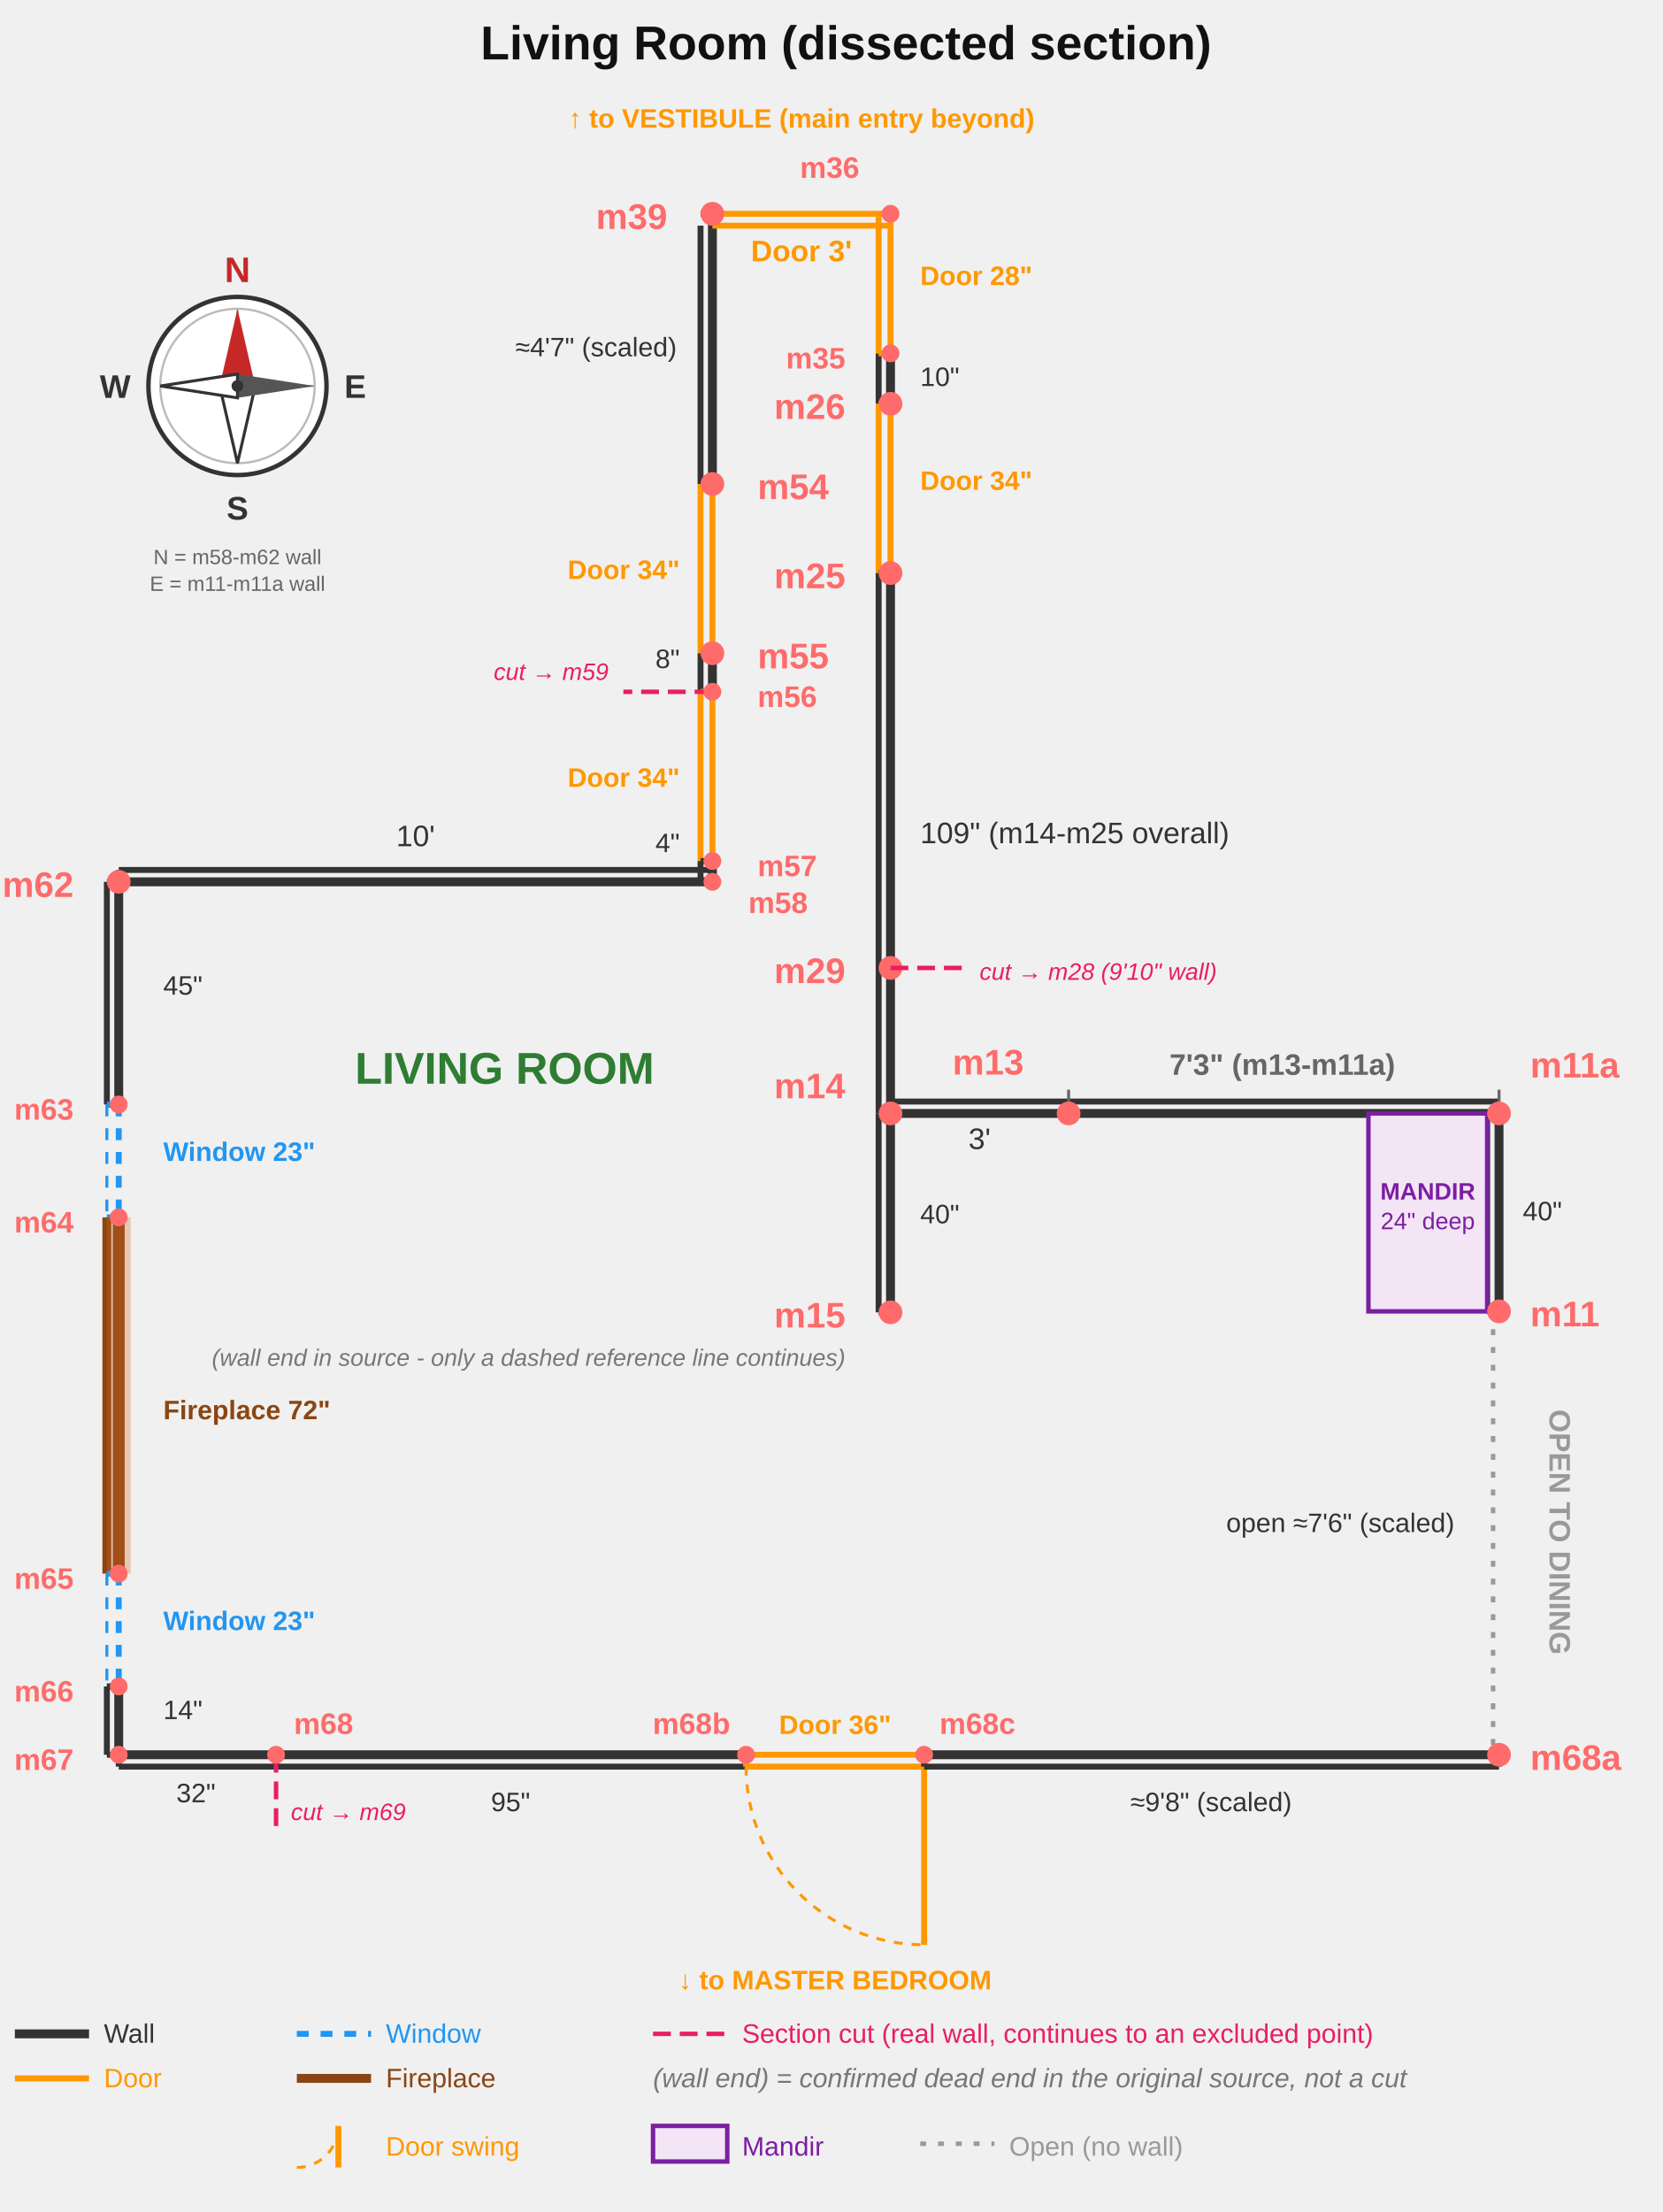
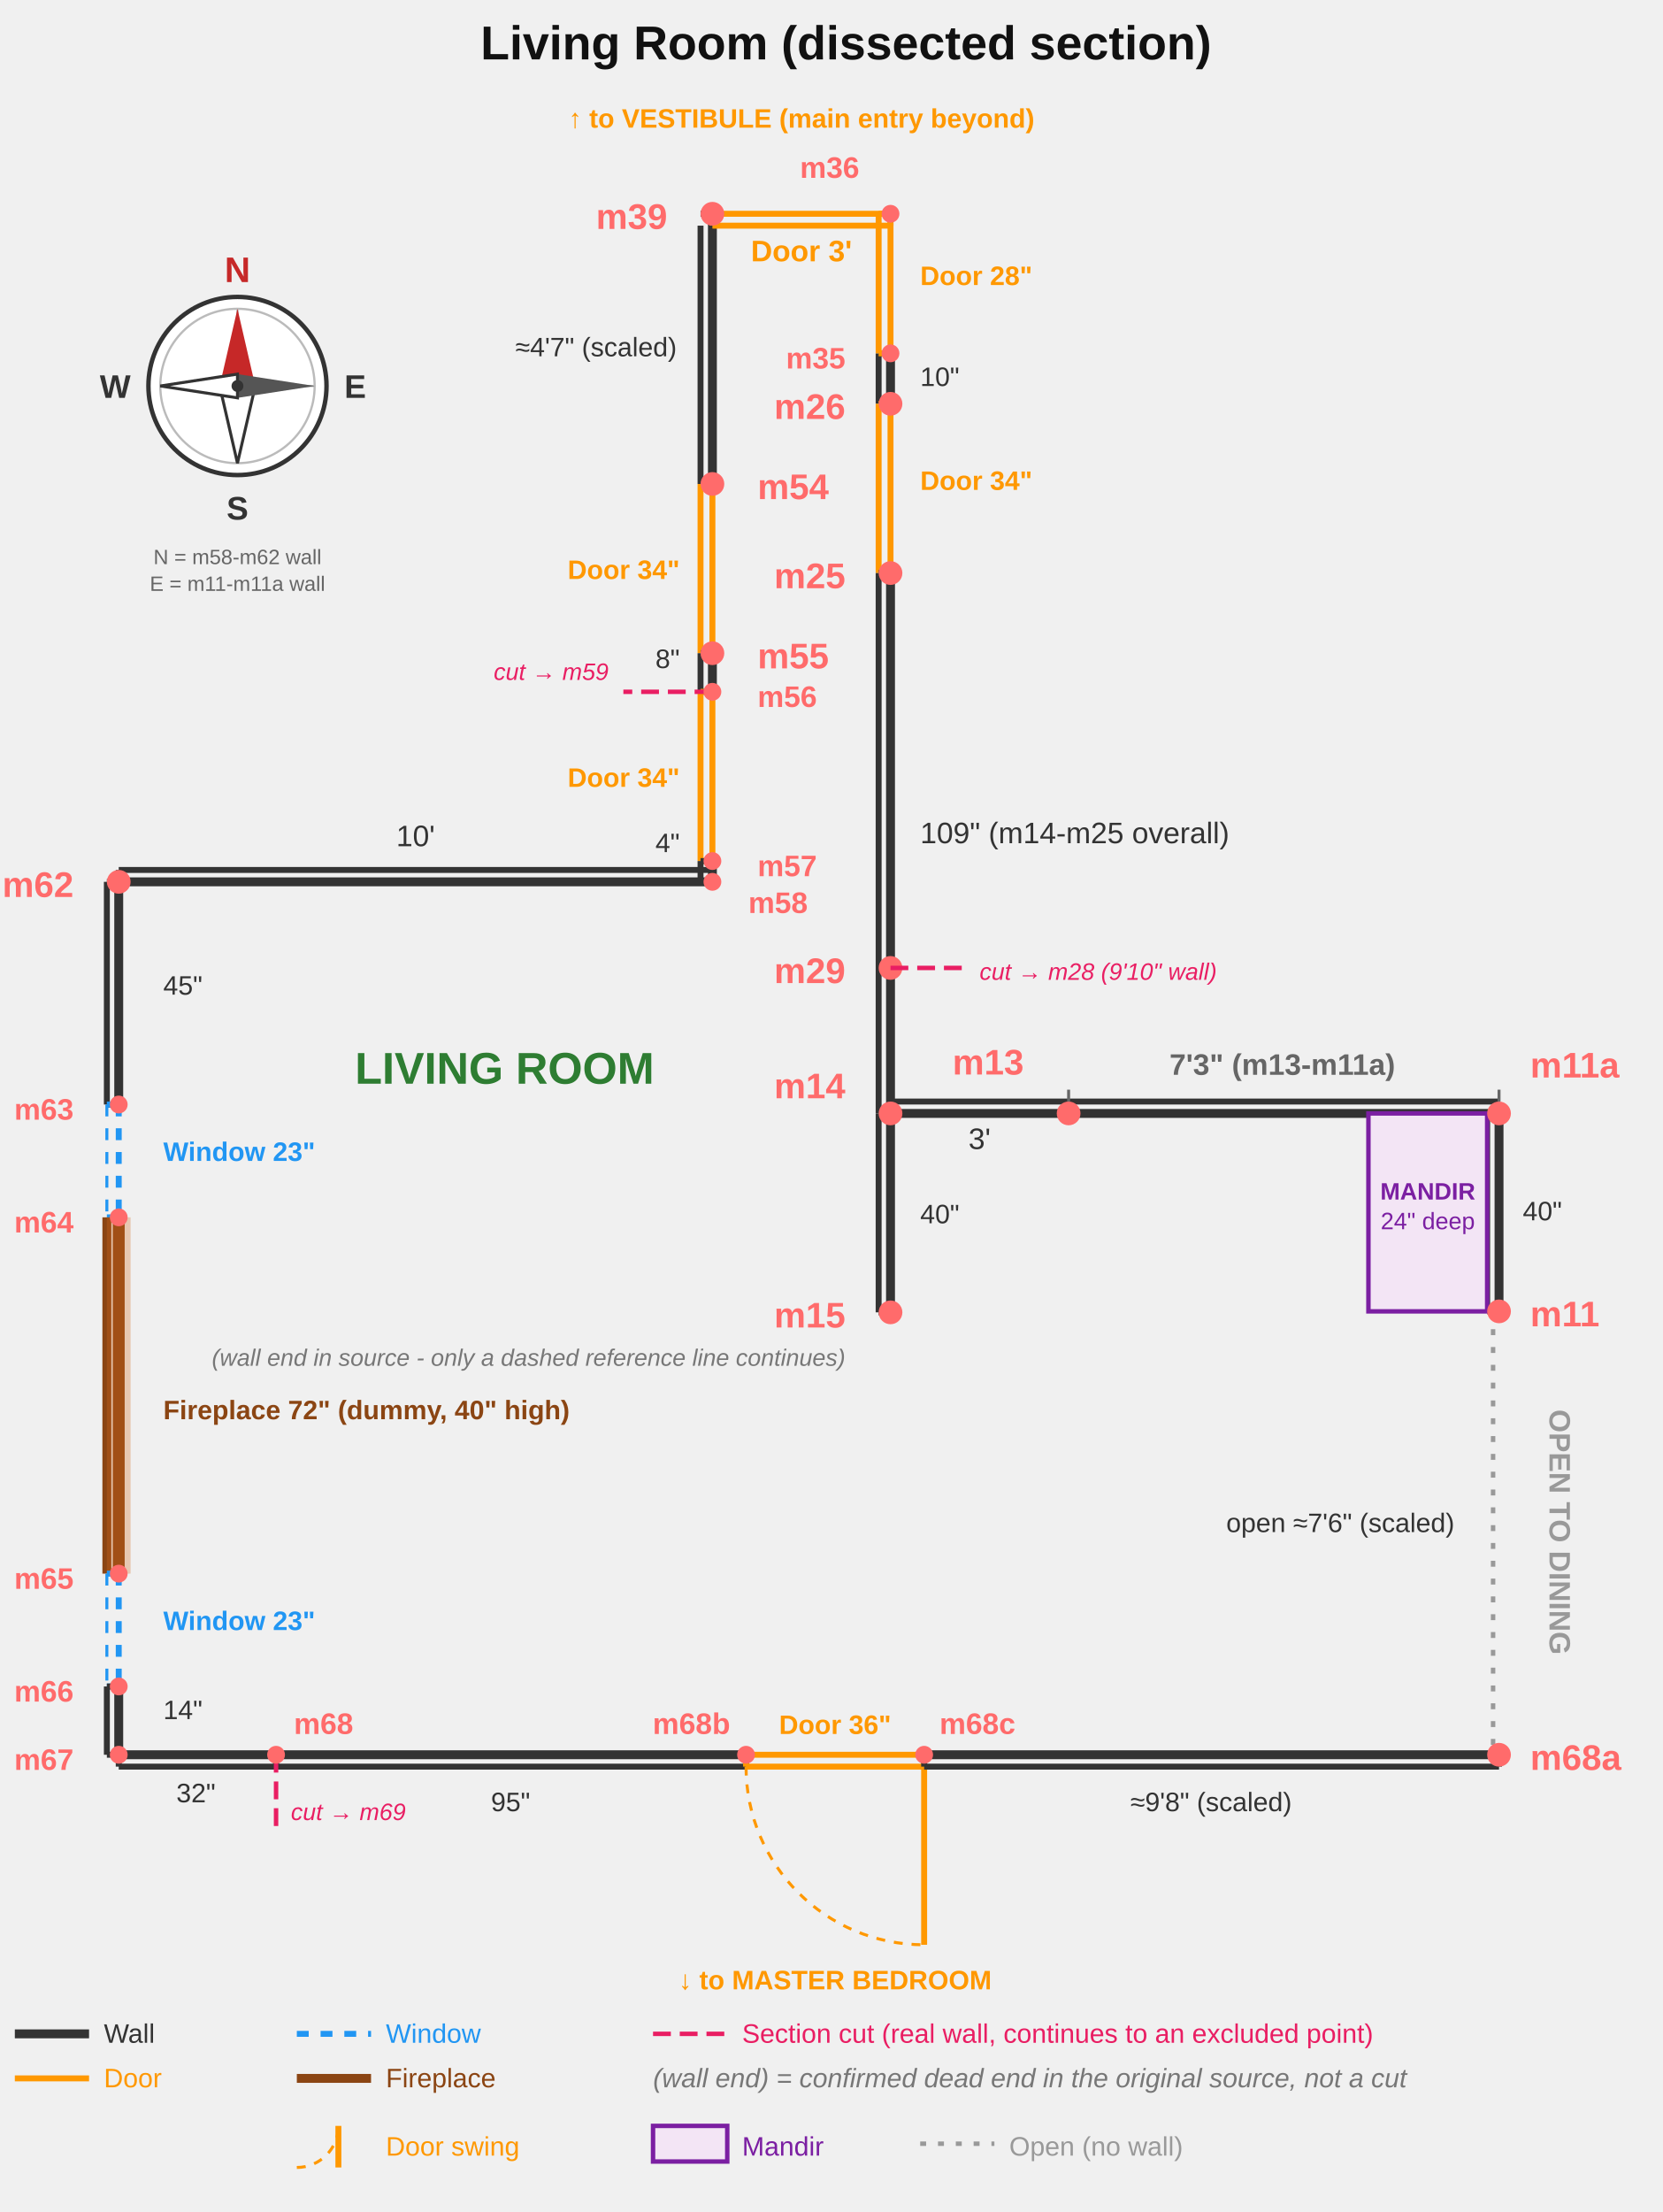
<svg xmlns="http://www.w3.org/2000/svg" viewBox="-10 -490 560 745" width="1120" height="1490" style="background:#fff;font-family:Arial,Helvetica,sans-serif;">
  <text x="275" y="-470" font-size="16" font-weight="bold" text-anchor="middle" fill="#111">Living Room (dissected section)</text>
  <line x1="230" y1="-327" x2="230" y2="-270" stroke="#ff9800" stroke-width="2" />
  <line x1="226" y1="-327" x2="226" y2="-270" stroke="#ff9800" stroke-width="2" />
  <line x1="230" y1="-327" x2="226" y2="-327" stroke="#ff9800" stroke-width="2" />
  <line x1="230" y1="-270" x2="226" y2="-270" stroke="#ff9800" stroke-width="2" />
  <text x="219" y="-295" font-size="9" fill="#ff9800" text-anchor="end" font-weight="bold">Door 34"</text>
  <line x1="230" y1="-270" x2="230" y2="-257" stroke="#333" stroke-width="3" />
  <line x1="226" y1="-270" x2="226" y2="-257" stroke="#333" stroke-width="2" />
  <line x1="230" y1="-270" x2="226" y2="-270" stroke="#333" stroke-width="2" />
  <line x1="230" y1="-257" x2="226" y2="-257" stroke="#333" stroke-width="2" />
  <text x="219" y="-265" font-size="9" fill="#333" text-anchor="end">8"</text>
  <line x1="230" y1="-257" x2="230" y2="-200" stroke="#ff9800" stroke-width="2" />
  <line x1="226" y1="-257" x2="226" y2="-200" stroke="#ff9800" stroke-width="2" />
  <line x1="230" y1="-257" x2="226" y2="-257" stroke="#ff9800" stroke-width="2" />
  <line x1="230" y1="-200" x2="226" y2="-200" stroke="#ff9800" stroke-width="2" />
  <text x="219" y="-225" font-size="9" fill="#ff9800" text-anchor="end" font-weight="bold">Door 34"</text>
  <line x1="230" y1="-200" x2="230" y2="-193" stroke="#333" stroke-width="3" />
  <line x1="226" y1="-200" x2="226" y2="-193" stroke="#333" stroke-width="2" />
  <line x1="230" y1="-200" x2="226" y2="-200" stroke="#333" stroke-width="2" />
  <line x1="230" y1="-193" x2="226" y2="-193" stroke="#333" stroke-width="2" />
  <text x="219" y="-203" font-size="9" fill="#333" text-anchor="end">4"</text>
  <line x1="230" y1="-193" x2="30" y2="-193" stroke="#333" stroke-width="3" />
  <line x1="230" y1="-197" x2="30" y2="-197" stroke="#333" stroke-width="2" />
  <line x1="230" y1="-193" x2="230" y2="-197" stroke="#333" stroke-width="2" />
  <line x1="30" y1="-193" x2="30" y2="-197" stroke="#333" stroke-width="2" />
  <text x="130" y="-205" font-size="10" fill="#333" text-anchor="middle">10'</text>
  <line x1="30" y1="-193" x2="30" y2="-118" stroke="#333" stroke-width="3" />
  <line x1="26" y1="-193" x2="26" y2="-118" stroke="#333" stroke-width="2" />
  <line x1="30" y1="-193" x2="26" y2="-193" stroke="#333" stroke-width="2" />
  <line x1="30" y1="-118" x2="26" y2="-118" stroke="#333" stroke-width="2" />
  <text x="45" y="-155" font-size="9" fill="#333" text-anchor="start">45"</text>
  <line x1="30" y1="-118" x2="30" y2="-80" stroke="#2196F3" stroke-width="2" stroke-dasharray="4,4" />
  <line x1="26" y1="-118" x2="26" y2="-80" stroke="#2196F3" stroke-width="1" stroke-dasharray="4,4" />
  <line x1="30" y1="-118" x2="26" y2="-118" stroke="#2196F3" stroke-width="2" />
  <line x1="30" y1="-80" x2="26" y2="-80" stroke="#2196F3" stroke-width="2" />
  <text x="45" y="-99" font-size="9" fill="#2196F3" text-anchor="start" font-weight="bold">Window 23"</text>
  <line x1="30" y1="-80" x2="30" y2="40" stroke="#8b4513" stroke-width="4" />
  <line x1="26" y1="-80" x2="26" y2="40" stroke="#8b4513" stroke-width="3" />
  <rect x="26" y="-80" width="8" height="120" fill="#d2691e" opacity="0.3" />
-   <text x="45" y="-12" font-size="9" fill="#8b4513" text-anchor="start" font-weight="bold">Fireplace 72"</text>
+   <text x="45" y="-12" font-size="9" fill="#8b4513" text-anchor="start" font-weight="bold">Fireplace 72" (dummy, 40" high)</text>
  <line x1="30" y1="40" x2="30" y2="78" stroke="#2196F3" stroke-width="2" stroke-dasharray="4,4" />
  <line x1="26" y1="40" x2="26" y2="78" stroke="#2196F3" stroke-width="1" stroke-dasharray="4,4" />
  <line x1="30" y1="40" x2="26" y2="40" stroke="#2196F3" stroke-width="2" />
  <line x1="30" y1="78" x2="26" y2="78" stroke="#2196F3" stroke-width="2" />
  <text x="45" y="59" font-size="9" fill="#2196F3" text-anchor="start" font-weight="bold">Window 23"</text>
  <line x1="30" y1="78" x2="30" y2="101" stroke="#333" stroke-width="3" />
  <line x1="26" y1="78" x2="26" y2="101" stroke="#333" stroke-width="2" />
  <line x1="30" y1="78" x2="26" y2="78" stroke="#333" stroke-width="2" />
  <line x1="30" y1="101" x2="26" y2="101" stroke="#333" stroke-width="2" />
  <text x="45" y="89" font-size="9" fill="#333" text-anchor="start">14"</text>
  <line x1="30" y1="101" x2="83" y2="101" stroke="#333" stroke-width="3" />
  <line x1="30" y1="105" x2="83" y2="105" stroke="#333" stroke-width="2" />
  <line x1="30" y1="101" x2="30" y2="105" stroke="#333" stroke-width="2" />
  <line x1="83" y1="101" x2="83" y2="105" stroke="#333" stroke-width="2" />
  <text x="56" y="117" font-size="9" fill="#333" text-anchor="middle">32"</text>
  <line x1="230" y1="-327" x2="230" y2="-418" stroke="#333" stroke-width="3" />
  <line x1="226" y1="-327" x2="226" y2="-414" stroke="#333" stroke-width="2" />
  <line x1="230" y1="-418" x2="226" y2="-418" stroke="#333" stroke-width="2" />
  <text x="218" y="-370" font-size="9" fill="#333" text-anchor="end">≈4'7" (scaled)</text>
  <line x1="290" y1="-354" x2="290" y2="-371" stroke="#333" stroke-width="3" />
  <line x1="286" y1="-354" x2="286" y2="-371" stroke="#333" stroke-width="2" />
  <line x1="290" y1="-354" x2="286" y2="-354" stroke="#333" stroke-width="2" />
  <line x1="290" y1="-371" x2="286" y2="-371" stroke="#333" stroke-width="2" />
  <text x="300" y="-360" font-size="9" fill="#333" text-anchor="start">10"</text>
  <line x1="290" y1="-371" x2="290" y2="-418" stroke="#ff9800" stroke-width="2" />
  <line x1="286" y1="-371" x2="286" y2="-418" stroke="#ff9800" stroke-width="2" />
  <line x1="290" y1="-371" x2="286" y2="-371" stroke="#ff9800" stroke-width="2" />
  <line x1="290" y1="-418" x2="286" y2="-418" stroke="#ff9800" stroke-width="2" />
  <text x="300" y="-394" font-size="9" fill="#ff9800" text-anchor="start" font-weight="bold">Door 28"</text>
  <line x1="290" y1="-418" x2="230" y2="-418" stroke="#ff9800" stroke-width="2" />
  <line x1="290" y1="-414" x2="230" y2="-414" stroke="#ff9800" stroke-width="2" />
  <line x1="290" y1="-418" x2="290" y2="-414" stroke="#ff9800" stroke-width="2" />
  <line x1="230" y1="-418" x2="230" y2="-414" stroke="#ff9800" stroke-width="2" />
  <text x="260" y="-402" font-size="10" fill="#ff9800" text-anchor="middle" font-weight="bold">Door 3'</text>
  <line x1="290" y1="-297" x2="290" y2="-354" stroke="#ff9800" stroke-width="2" />
  <line x1="286" y1="-297" x2="286" y2="-354" stroke="#ff9800" stroke-width="2" />
  <line x1="290" y1="-297" x2="286" y2="-297" stroke="#ff9800" stroke-width="2" />
  <line x1="290" y1="-354" x2="286" y2="-354" stroke="#ff9800" stroke-width="2" />
  <text x="300" y="-325" font-size="9" fill="#ff9800" text-anchor="start" font-weight="bold">Door 34"</text>
  <line x1="290" y1="-115" x2="290" y2="-297" stroke="#333" stroke-width="3" />
  <line x1="286" y1="-115" x2="286" y2="-297" stroke="#333" stroke-width="2" />
  <line x1="290" y1="-115" x2="286" y2="-115" stroke="#333" stroke-width="2" />
  <line x1="290" y1="-297" x2="286" y2="-297" stroke="#333" stroke-width="2" />
  <text x="300" y="-206" font-size="10" fill="#333" text-anchor="start">109" (m14-m25 overall)</text>
  <line x1="290" y1="-115" x2="290" y2="-48" stroke="#333" stroke-width="3" />
  <line x1="286" y1="-115" x2="286" y2="-48" stroke="#333" stroke-width="2" />
  <line x1="290" y1="-115" x2="286" y2="-115" stroke="#333" stroke-width="2" />
  <line x1="290" y1="-48" x2="286" y2="-48" stroke="#333" stroke-width="2" />
  <text x="300" y="-78" font-size="9" fill="#333" text-anchor="start">40"</text>
  <line x1="350" y1="-115" x2="290" y2="-115" stroke="#333" stroke-width="3" />
  <line x1="350" y1="-119" x2="290" y2="-119" stroke="#333" stroke-width="2" />
  <line x1="350" y1="-115" x2="350" y2="-119" stroke="#333" stroke-width="2" />
  <line x1="290" y1="-115" x2="290" y2="-119" stroke="#333" stroke-width="2" />
  <text x="320" y="-103" font-size="10" fill="#333" text-anchor="middle">3'</text>
  <line x1="350" y1="-115" x2="495" y2="-115" stroke="#333" stroke-width="3" />
  <line x1="350" y1="-119" x2="495" y2="-119" stroke="#333" stroke-width="2" />
  <line x1="350" y1="-119" x2="350" y2="-123" stroke="#666" stroke-width="1" />
  <line x1="495" y1="-119" x2="495" y2="-123" stroke="#666" stroke-width="1" />
  <text x="422" y="-128" font-size="10" fill="#666" font-weight="bold" text-anchor="middle">7'3" (m13-m11a)</text>
  <line x1="495" y1="-115" x2="495" y2="-48.33" stroke="#333" stroke-width="3" />
  <line x1="491" y1="-115" x2="491" y2="-48.33" stroke="#333" stroke-width="2" />
  <line x1="495" y1="-115" x2="491" y2="-115" stroke="#333" stroke-width="2" />
  <line x1="495" y1="-48.33" x2="491" y2="-48.33" stroke="#333" stroke-width="2" />
  <text x="503" y="-79" font-size="9" fill="#333" text-anchor="start">40"</text>
  <rect x="451" y="-115" width="40" height="66.67" fill="#f3e5f5" stroke="#7b1fa2" stroke-width="1.5" />
  <text x="471" y="-86" font-size="8" fill="#7b1fa2" font-weight="bold" text-anchor="middle">MANDIR</text>
  <text x="471" y="-76" font-size="8" fill="#7b1fa2" text-anchor="middle">24" deep</text>
  <line x1="493" y1="-48.33" x2="493" y2="101" stroke="#999" stroke-width="1.5" stroke-dasharray="2,4" />
  <text x="480" y="26" font-size="9" fill="#333" text-anchor="end">open ≈7'6" (scaled)</text>
  <text x="512" y="26" font-size="10" fill="#999" font-weight="bold" text-anchor="middle" transform="rotate(90 512 26)">OPEN TO DINING</text>
  <line x1="83" y1="101" x2="241.33" y2="101" stroke="#333" stroke-width="3" />
  <line x1="83" y1="105" x2="241.33" y2="105" stroke="#333" stroke-width="2" />
  <line x1="241.33" y1="101" x2="241.33" y2="105" stroke="#333" stroke-width="2" />
  <text x="162" y="120" font-size="9" fill="#333" text-anchor="middle">95"</text>
  <line x1="241.33" y1="101" x2="301.33" y2="101" stroke="#ff9800" stroke-width="2" />
  <line x1="241.33" y1="105" x2="301.33" y2="105" stroke="#ff9800" stroke-width="2" />
  <line x1="241.33" y1="101" x2="241.33" y2="105" stroke="#ff9800" stroke-width="2" />
  <line x1="301.33" y1="101" x2="301.33" y2="105" stroke="#ff9800" stroke-width="2" />
  <line x1="301.33" y1="105" x2="301.33" y2="165" stroke="#ff9800" stroke-width="2" />
  <path d="M241.33,105 A60,60 0 0,0 301.33,165" fill="none" stroke="#ff9800" stroke-width="1" stroke-dasharray="3,3" />
  <text x="271.33" y="94" font-size="9" fill="#ff9800" text-anchor="middle" font-weight="bold">Door 36"</text>
  <text x="271.33" y="180" font-size="9" fill="#ff9800" text-anchor="middle" font-weight="bold">↓ to MASTER BEDROOM</text>
  <text x="260" y="-447" font-size="9" fill="#ff9800" text-anchor="middle" font-weight="bold">↑ to VESTIBULE (main entry beyond)</text>
  <line x1="301.33" y1="101" x2="495" y2="101" stroke="#333" stroke-width="3" />
  <line x1="301.33" y1="105" x2="495" y2="105" stroke="#333" stroke-width="2" />
  <line x1="301.33" y1="101" x2="301.33" y2="105" stroke="#333" stroke-width="2" />
  <line x1="495" y1="101" x2="495" y2="105" stroke="#333" stroke-width="2" />
  <text x="398" y="120" font-size="9" fill="#333" text-anchor="middle">≈9'8" (scaled)</text>
  <circle cx="241.33" cy="101" r="3" fill="#ff6b6b" />
  <text x="236" y="94" font-size="10" fill="#ff6b6b" font-weight="bold" text-anchor="end">m68b</text>
  <circle cx="301.33" cy="101" r="3" fill="#ff6b6b" />
  <text x="306.5" y="94" font-size="10" fill="#ff6b6b" font-weight="bold">m68c</text>
  <circle cx="495" cy="101" r="4" fill="#ff6b6b" />
  <text x="505.5" y="106.1" font-size="12" fill="#ff6b6b" font-weight="bold">m68a</text>
  <line x1="230" y1="-257" x2="200" y2="-257" stroke="#e91e63" stroke-width="1.5" stroke-dasharray="6,3" />
  <text x="195" y="-261" font-size="8" fill="#e91e63" text-anchor="end" font-style="italic">cut → m59</text>
  <line x1="83" y1="101" x2="83" y2="125" stroke="#e91e63" stroke-width="1.5" stroke-dasharray="6,3" />
  <text x="88" y="123" font-size="8" fill="#e91e63" font-style="italic">cut → m69</text>
  <circle cx="290" cy="-164" r="4" fill="#ff6b6b" />
  <line x1="290" y1="-164" x2="315" y2="-164" stroke="#e91e63" stroke-width="1.5" stroke-dasharray="6,3" />
  <text x="320" y="-160" font-size="8" fill="#e91e63" font-style="italic">cut → m28 (9'10" wall)</text>
  <text x="274.8" y="-158.9" font-size="12" fill="#ff6b6b" font-weight="bold" text-anchor="end">m29</text>
  <text x="274.8" y="-30" font-size="8" fill="#777" text-anchor="end" font-style="italic">(wall end in source - only a dashed reference line continues)</text>
  <text x="160" y="-125" font-size="15" font-weight="bold" fill="#2e7d32" text-anchor="middle">LIVING ROOM</text>
  <circle cx="230" cy="-193" r="3" fill="#ff6b6b" />
  <text x="242.1" y="-182.5" font-size="10" fill="#ff6b6b" font-weight="bold">m58</text>
  <circle cx="30" cy="-193" r="4" fill="#ff6b6b" />
  <text x="14.8" y="-187.9" font-size="12" fill="#ff6b6b" font-weight="bold" text-anchor="end">m62</text>
  <circle cx="30" cy="-118" r="3" fill="#ff6b6b" />
  <text x="14.8" y="-112.9" font-size="10" fill="#ff6b6b" font-weight="bold" text-anchor="end">m63</text>
  <circle cx="30" cy="-80" r="3" fill="#ff6b6b" />
  <text x="14.8" y="-74.9" font-size="10" fill="#ff6b6b" font-weight="bold" text-anchor="end">m64</text>
  <circle cx="30" cy="40" r="3" fill="#ff6b6b" />
  <text x="14.8" y="45.1" font-size="10" fill="#ff6b6b" font-weight="bold" text-anchor="end">m65</text>
  <circle cx="30" cy="78" r="3" fill="#ff6b6b" />
  <text x="14.8" y="83.1" font-size="10" fill="#ff6b6b" font-weight="bold" text-anchor="end">m66</text>
  <circle cx="30" cy="101" r="3" fill="#ff6b6b" />
  <text x="14.8" y="106.1" font-size="10" fill="#ff6b6b" font-weight="bold" text-anchor="end">m67</text>
  <circle cx="83" cy="101" r="3" fill="#ff6b6b" />
  <text x="89" y="94" font-size="10" fill="#ff6b6b" font-weight="bold">m68</text>
  <circle cx="290" cy="-418" r="3" fill="#ff6b6b" />
  <text x="279.5" y="-430.1" font-size="10" fill="#ff6b6b" font-weight="bold" text-anchor="end">m36</text>
  <circle cx="290" cy="-371" r="3" fill="#ff6b6b" />
  <text x="274.8" y="-365.9" font-size="10" fill="#ff6b6b" font-weight="bold" text-anchor="end">m35</text>
  <circle cx="290" cy="-354" r="4" fill="#ff6b6b" />
  <text x="274.8" y="-348.9" font-size="12" fill="#ff6b6b" font-weight="bold" text-anchor="end">m26</text>
  <circle cx="290" cy="-297" r="4" fill="#ff6b6b" />
  <text x="274.8" y="-291.9" font-size="12" fill="#ff6b6b" font-weight="bold" text-anchor="end">m25</text>
  <circle cx="290" cy="-115" r="4" fill="#ff6b6b" />
  <text x="274.8" y="-120.1" font-size="12" fill="#ff6b6b" font-weight="bold" text-anchor="end">m14</text>
  <circle cx="290" cy="-48" r="4" fill="#ff6b6b" />
  <text x="274.8" y="-42.9" font-size="12" fill="#ff6b6b" font-weight="bold" text-anchor="end">m15</text>
  <circle cx="350" cy="-115" r="4" fill="#ff6b6b" />
  <text x="334.9" y="-128.1" font-size="12" fill="#ff6b6b" font-weight="bold" text-anchor="end">m13</text>
  <circle cx="495" cy="-115" r="4" fill="#ff6b6b" />
  <text x="505.5" y="-127.1" font-size="12" fill="#ff6b6b" font-weight="bold">m11a</text>
  <circle cx="495" cy="-48.33" r="4" fill="#ff6b6b" />
  <text x="505.5" y="-43.3" font-size="12" fill="#ff6b6b" font-weight="bold">m11</text>
  <circle cx="230" cy="-418" r="4" fill="#ff6b6b" />
  <text x="214.8" y="-412.9" font-size="12" fill="#ff6b6b" font-weight="bold" text-anchor="end">m39</text>
  <circle cx="230" cy="-327" r="4" fill="#ff6b6b" />
  <text x="245.2" y="-321.9" font-size="12" fill="#ff6b6b" font-weight="bold">m54</text>
  <circle cx="230" cy="-270" r="4" fill="#ff6b6b" />
  <text x="245.2" y="-264.9" font-size="12" fill="#ff6b6b" font-weight="bold">m55</text>
  <circle cx="230" cy="-257" r="3" fill="#ff6b6b" />
  <text x="245.2" y="-251.9" font-size="10" fill="#ff6b6b" font-weight="bold">m56</text>
  <circle cx="230" cy="-200" r="3" fill="#ff6b6b" />
  <text x="245.2" y="-194.9" font-size="10" fill="#ff6b6b" font-weight="bold">m57</text>
  <g id="compass" transform="translate(70,-360)" font-family="Arial,Helvetica,sans-serif">
    <circle cx="0" cy="0" r="30" fill="#fff" stroke="#333" stroke-width="1.5" />
    <circle cx="0" cy="0" r="26" fill="none" stroke="#bbb" stroke-width="0.75" />
    <line x1="-26" y1="0" x2="26" y2="0" stroke="#bbb" stroke-width="0.75" />
    <line x1="0" y1="-26" x2="0" y2="26" stroke="#bbb" stroke-width="0.75" />
    <polygon points="0,-26 6,0 -6,0" fill="#c62828" />
    <polygon points="0,26 6,0 -6,0" fill="#fff" stroke="#333" stroke-width="1" />
    <polygon points="26,0 0,-4 0,4" fill="#555" />
    <polygon points="-26,0 0,-4 0,4" fill="#fff" stroke="#333" stroke-width="1" />
    <circle cx="0" cy="0" r="2" fill="#333" />
    <text x="0" y="-35" font-size="12" font-weight="bold" fill="#c62828" text-anchor="middle">N</text>
    <text x="0" y="45" font-size="11" font-weight="bold" fill="#333" text-anchor="middle">S</text>
    <text x="36" y="4" font-size="11" font-weight="bold" fill="#333" text-anchor="start">E</text>
    <text x="-36" y="4" font-size="11" font-weight="bold" fill="#333" text-anchor="end">W</text>
    <text x="0" y="60" font-size="7" fill="#666" text-anchor="middle">N = m58-m62 wall</text>
    <text x="0" y="69" font-size="7" fill="#666" text-anchor="middle">E = m11-m11a wall</text>
  </g>
  <g font-size="9" fill="#333" transform="translate(0,40)">
    <line x1="-5" y1="155" x2="20" y2="155" stroke="#333" stroke-width="3" />
    <text x="25" y="158" fill="#333">Wall</text>
    <line x1="-5" y1="170" x2="20" y2="170" stroke="#ff9800" stroke-width="2" />
    <text x="25" y="173" fill="#ff9800">Door</text>
    <line x1="90" y1="155" x2="115" y2="155" stroke="#2196F3" stroke-width="2" stroke-dasharray="4,4" />
    <text x="120" y="158" fill="#2196F3">Window</text>
    <line x1="90" y1="170" x2="115" y2="170" stroke="#8b4513" stroke-width="3" />
    <text x="120" y="173" fill="#8b4513">Fireplace</text>
    <path d="M90,200 A14,14 0 0,0 104,186" fill="none" stroke="#ff9800" stroke-width="1" stroke-dasharray="3,3" />
    <line x1="104" y1="186" x2="104" y2="200" stroke="#ff9800" stroke-width="2" />
    <text x="120" y="196" fill="#ff9800">Door swing</text>
    <rect x="210" y="186" width="25" height="12" fill="#f3e5f5" stroke="#7b1fa2" stroke-width="1.5" />
    <text x="240" y="196" fill="#7b1fa2">Mandir</text>
    <line x1="300" y1="192" x2="325" y2="192" stroke="#999" stroke-width="1.5" stroke-dasharray="2,4" />
    <text x="330" y="196" fill="#999">Open (no wall)</text>
    <line x1="210" y1="155" x2="235" y2="155" stroke="#e91e63" stroke-width="1.5" stroke-dasharray="6,3" />
    <text x="240" y="158" fill="#e91e63">Section cut (real wall, continues to an excluded point)</text>
    <text x="210" y="173" fill="#777" font-style="italic">(wall end) = confirmed dead end in the original source, not a cut</text>
  </g>
</svg>
